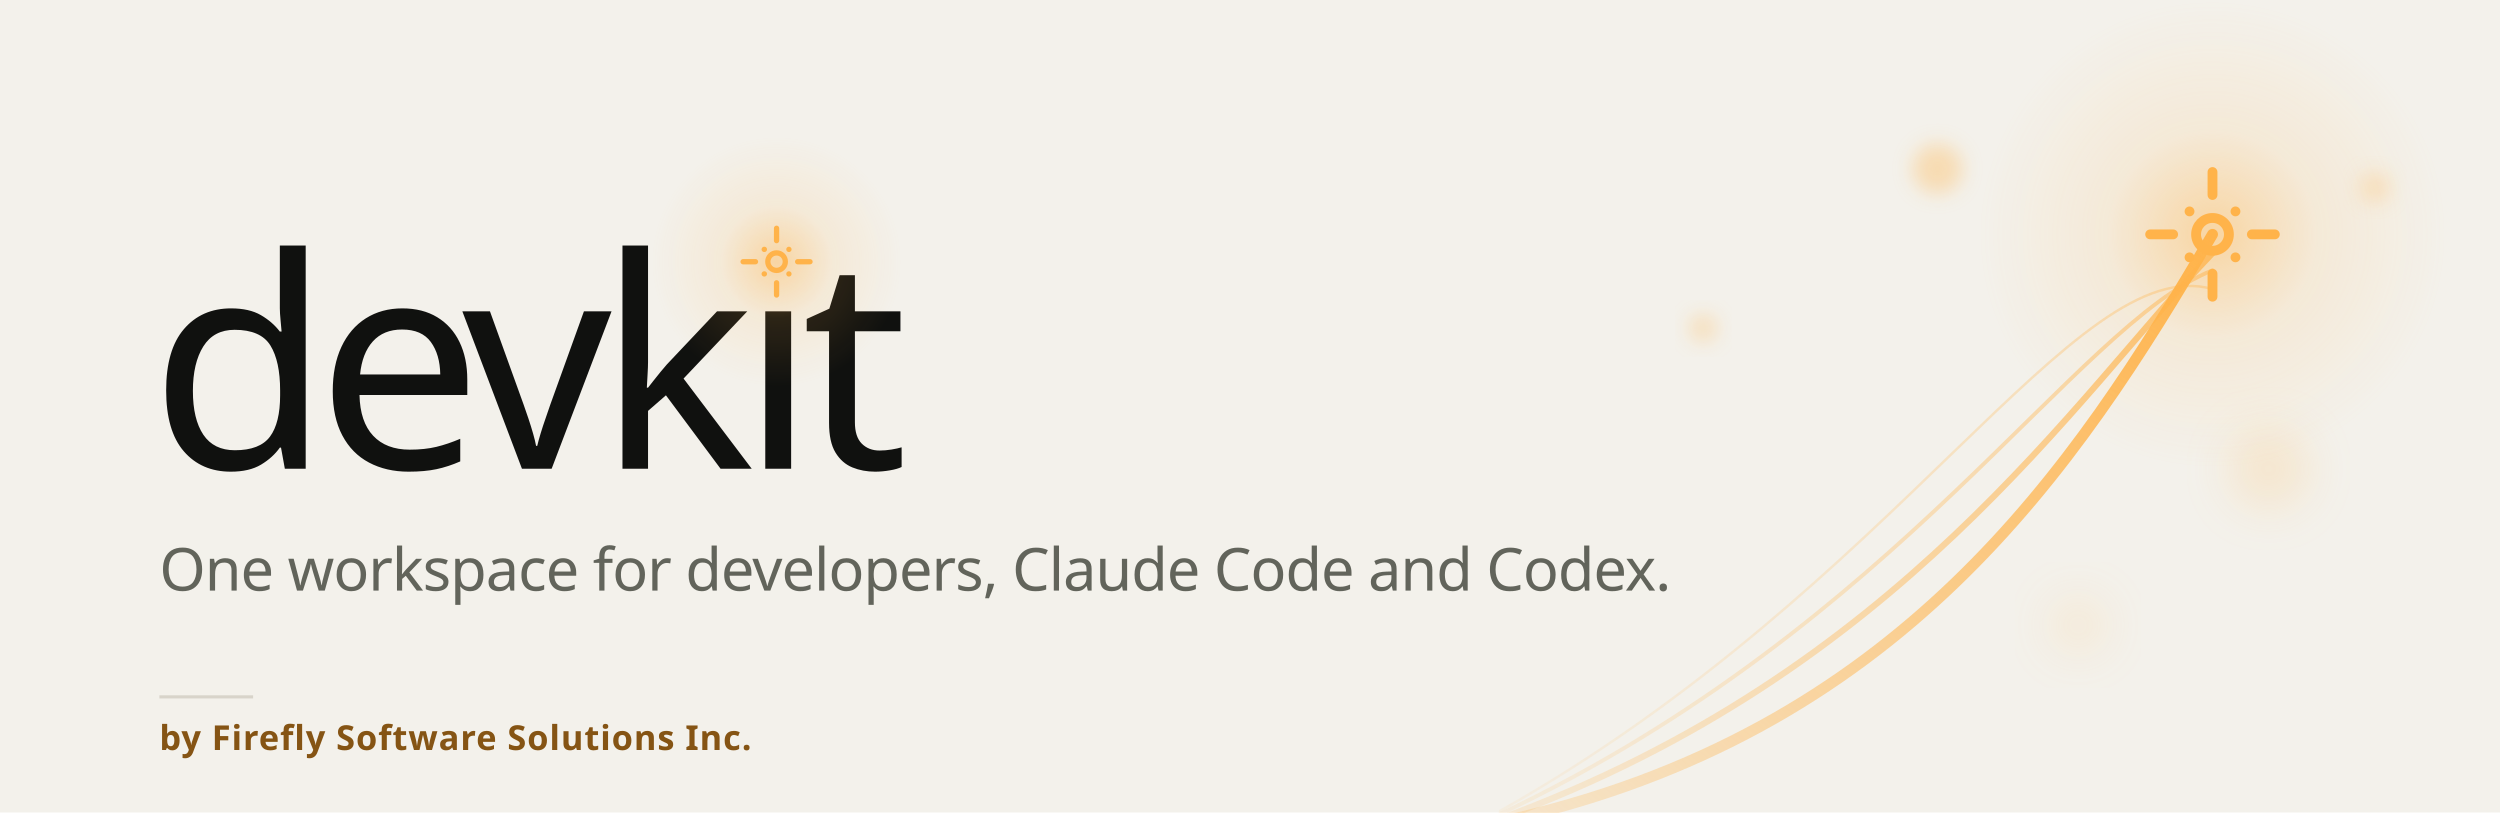
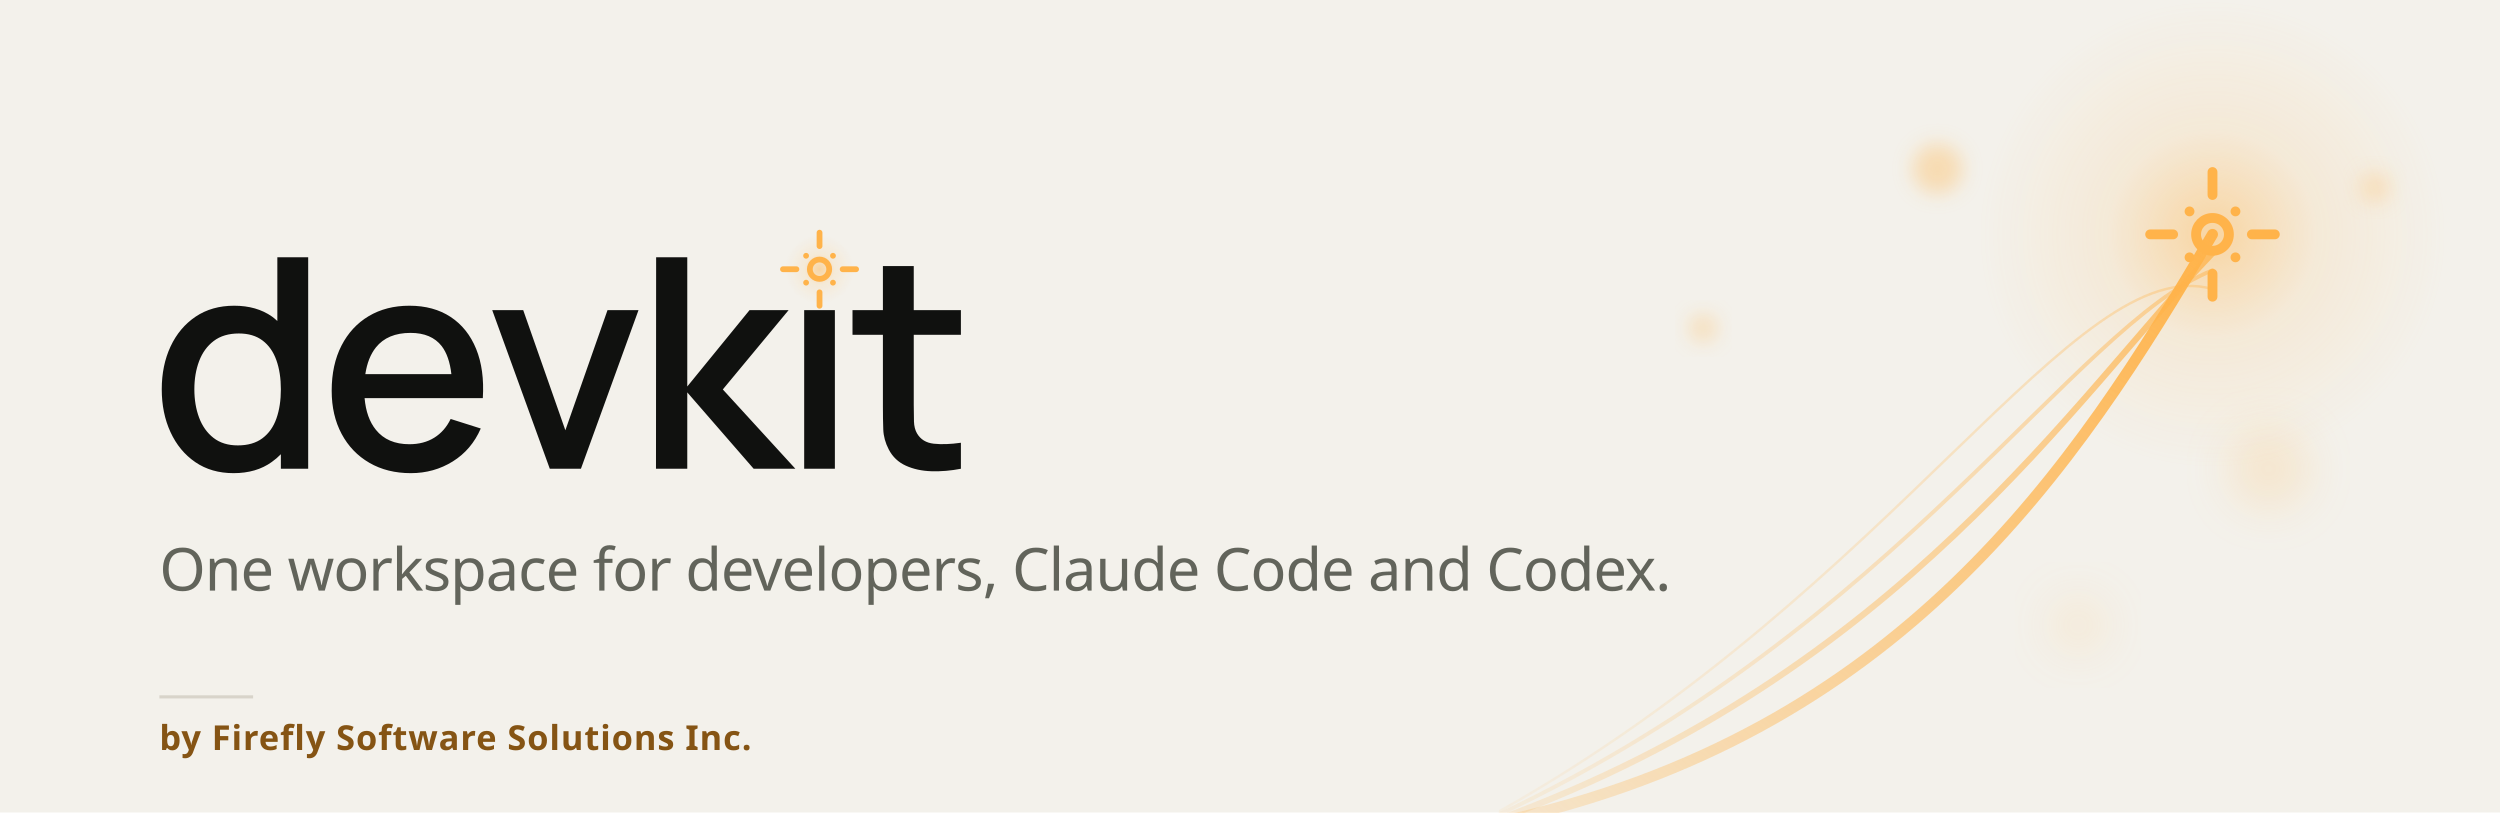
<svg xmlns="http://www.w3.org/2000/svg" width="1600" height="520" viewBox="0 0 1600 520">
  <defs>
    <radialGradient id="glow">
      <stop offset="0" stop-color="#FFB34A" stop-opacity="0.45" />
      <stop offset="0.45" stop-color="#FFB34A" stop-opacity="0.12" />
      <stop offset="1" stop-color="#FFB34A" stop-opacity="0" />
    </radialGradient>
    <linearGradient id="trail" x1="0" y1="1" x2="1" y2="0">
      <stop offset="0" stop-color="#FFB34A" stop-opacity="0.2" />
      <stop offset="1" stop-color="#FFB34A" stop-opacity="1" />
    </linearGradient>
    <linearGradient id="trailsoft" x1="0" y1="1" x2="1" y2="0">
      <stop offset="0" stop-color="#FFB34A" stop-opacity="0" />
      <stop offset="1" stop-color="#FFB34A" stop-opacity="0.55" />
    </linearGradient>
    <filter id="blur6" x="-50%" y="-50%" width="200%" height="200%">
      <feGaussianBlur stdDeviation="6" />
    </filter>
    <filter id="blur14" x="-50%" y="-50%" width="200%" height="200%">
      <feGaussianBlur stdDeviation="14" />
    </filter>
  </defs>
  <rect width="1600" height="520" fill="#F3F1EB" />
  <circle cx="1240" cy="108" r="16" fill="#FFB34A" opacity="0.35" filter="url(#blur6)" />
  <circle cx="1452" cy="300" r="26" fill="#FFB34A" opacity="0.18" filter="url(#blur14)" />
  <circle cx="1090" cy="210" r="9" fill="#FFB34A" opacity="0.3" filter="url(#blur6)" />
  <circle cx="1520" cy="120" r="10" fill="#FFB34A" opacity="0.25" filter="url(#blur6)" />
  <circle cx="1330" cy="400" r="20" fill="#FFB34A" opacity="0.12" filter="url(#blur14)" />
  <path d="M960 526 C 1216 470, 1328 300, 1416 150" fill="none" stroke="url(#trail)" stroke-opacity="1.0" stroke-width="7" stroke-linecap="round" />
  <path d="M960 524 C 1216 430, 1328 254, 1416 162" fill="none" stroke="url(#trail)" stroke-opacity="0.75" stroke-width="4" stroke-linecap="round" />
  <path d="M960 521 C 1216 400, 1328 208, 1416 173" fill="none" stroke="url(#trail)" stroke-opacity="0.5" stroke-width="2.5" stroke-linecap="round" />
  <path d="M960 519 C 1216 375, 1328 160, 1416 185" fill="none" stroke="url(#trail)" stroke-opacity="0.35" stroke-width="1.6" stroke-linecap="round" />
  <circle cx="1416" cy="150" r="150.0" fill="url(#glow)" />
  <g fill="none" stroke="#FFB34A" stroke-width="6.3" stroke-linecap="round" stroke-linejoin="round">
    <circle cx="1416" cy="150" r="10.5" />
    <path d="M1416.0 110.1 L1416.0 124.8" />
    <path d="M1416.0 175.2 L1416.0 189.9" />
    <path d="M1376.1 150.0 L1390.8 150.0" />
    <path d="M1441.2 150.0 L1455.9 150.0" />
    <path d="M1401.3 135.3 L1401.3 135.3" />
    <path d="M1430.7 135.3 L1430.7 135.3" />
    <path d="M1401.3 164.7 L1401.3 164.7" />
    <path d="M1430.7 164.7 L1430.7 164.7" />
  </g>
-   <text x="96" y="300" font-family="Manrope" font-size="188" font-weight="500" letter-spacing="-9" fill="#10110F">devkıt</text>
-   <circle cx="497.004" cy="167.46" r="80.0" fill="url(#glow)" />
-   <g fill="none" stroke="#FFB34A" stroke-width="3.4" stroke-linecap="round" stroke-linejoin="round">
-     <circle cx="497.004" cy="167.46" r="5.6" />
-     <path d="M497.0 146.1 L497.0 154.0" />
-     <path d="M497.0 181.0 L497.0 188.8" />
-     <path d="M475.6 167.5 L483.5 167.5" />
-     <path d="M510.5 167.5 L518.4 167.5" />
-     <path d="M489.1 159.6 L489.2 159.6" />
-     <path d="M504.9 159.6 L504.9 159.6" />
-     <path d="M489.1 175.3 L489.2 175.3" />
-     <path d="M504.9 175.3 L504.9 175.3" />
+   <path transform="translate(96.0,300.0) scale(0.094)" d="M569 30Q418 30 308.5 -45Q199 -120 139.5 -249.5Q80 -379 80 -541Q80 -704 140 -832.5Q200 -961 310.5 -1035.5Q421 -1110 573 -1110Q726 -1110 831 -1036Q850 -1022 867 -1006L867 -1440L1077 -1440L1077 0L891 0L891 -99Q863 -70 829 -46Q724 30 569 30ZM598 -159Q701 -159 766 -208Q831 -257 861 -343Q891 -429 891 -541Q891 -653 860.5 -739Q830 -825 766.5 -873Q703 -921 605 -921Q501 -921 434 -870Q367 -819 334.5 -733Q302 -647 302 -541Q302 -434 334.5 -347.5Q367 -261 432.5 -210Q498 -159 598 -159ZM1776 30Q1615 30 1493.5 -40.5Q1372 -111 1304.5 -237.5Q1237 -364 1237 -531Q1237 -708 1303.5 -838Q1370 -968 1489 -1039Q1608 -1110 1766 -1110Q1931 -1110 2047 -1033.5Q2163 -957 2220.5 -816Q2278 -675 2266 -481L1461 -481Q1473 -345 1538 -265Q1617 -167 1766 -167Q1864 -167 1935.5 -211.5Q2007 -256 2047 -339L2252 -274Q2189 -129 2061 -49.5Q1933 30 1776 30ZM2052 -644Q2038 -767 1986 -835Q1916 -925 1774 -925Q1617 -925 1538 -826Q1483 -757 1466 -644ZM2722 0L2330 -1080L2541 -1080L2828 -262L3115 -1080L3326 -1080L2934 0ZM3445 0L3446 -1440L3658 -1440L3658 -560L4082 -1080L4348 -1080L3900 -540L4394 0L4110 0L3658 -520L3658 0ZM4454 0L4454 -1080L4663 -1080L4663 0ZM5521 0Q5419 20 5321 17Q5223 14 5146 -21Q5069 -56 5030 -131Q4995 -198 4992.5 -267.5Q4990 -337 4990 -425L4990 -912L4783 -912L4783 -1080L4990 -1080L4990 -1380L5200 -1380L5200 -1080L5521 -1080L5521 -912L5200 -912L5200 -435Q5200 -370 5201.5 -322Q5203 -274 5222 -241Q5258 -179 5336.5 -170.5Q5415 -162 5521 -177Z" fill="#10110F" />
+   <circle cx="524.5" cy="172.3" r="22.1" fill="url(#glow)" />
+   <g fill="none" stroke="#FFB34A" stroke-width="3.7" stroke-linecap="round" stroke-linejoin="round">
+     <circle cx="524.5" cy="172.3" r="6.2" />
+     <path d="M524.5 148.9 L524.5 157.5" />
+     <path d="M524.5 187.1 L524.5 195.7" />
+     <path d="M501.1 172.3 L509.7 172.3" />
+     <path d="M539.3 172.3 L547.9 172.3" />
+     <path d="M515.9 163.7 L515.9 163.7" />
+     <path d="M533.1 163.7 L533.1 163.7" />
+     <path d="M515.9 180.9 L515.9 180.9" />
+     <path d="M533.1 180.9 L533.1 180.9" />
  </g>
  <text x="102" y="378" font-family="Manrope" font-size="38" font-weight="400" letter-spacing="-0.6" fill="#62645B">One workspace for developers, Claude Code and Codex.</text>
  <line x1="102" y1="446" x2="162" y2="446" stroke="#D8D4CA" stroke-width="2" />
  <text x="102" y="480" font-family="Manrope" font-size="22" font-weight="650" letter-spacing="0.6" fill="#855414">by Firefly Software Solutions Inc.</text>
</svg>
